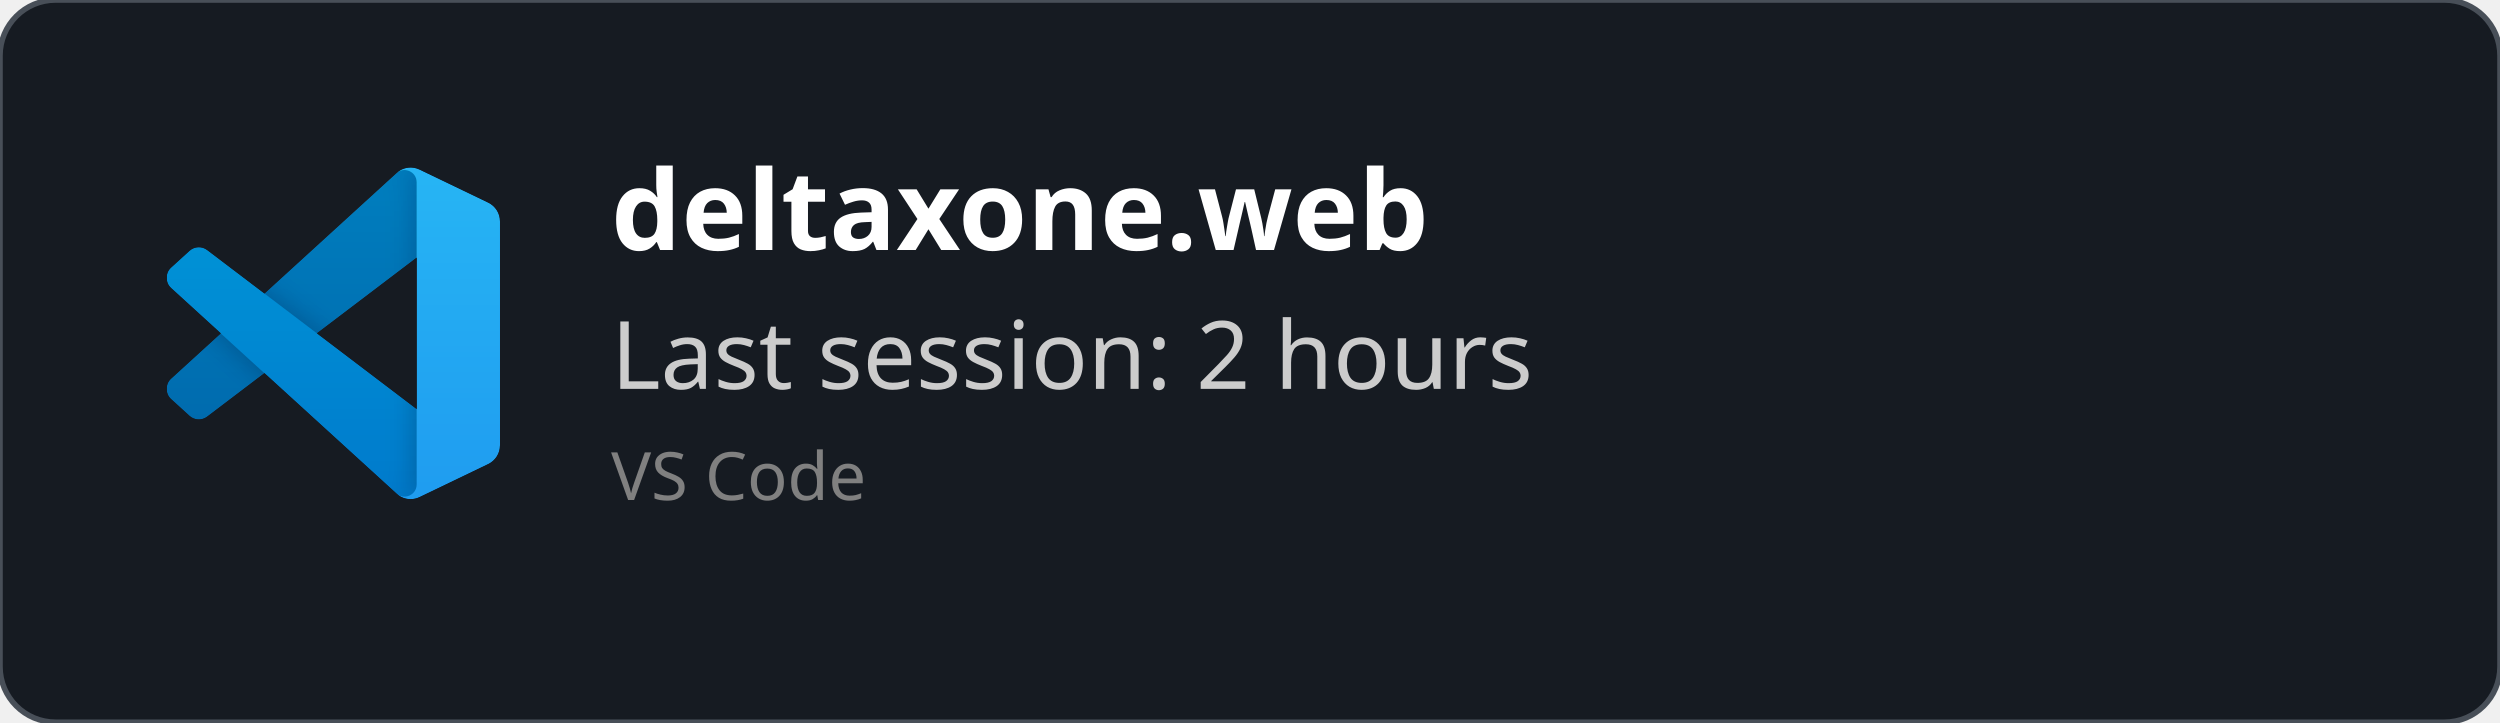
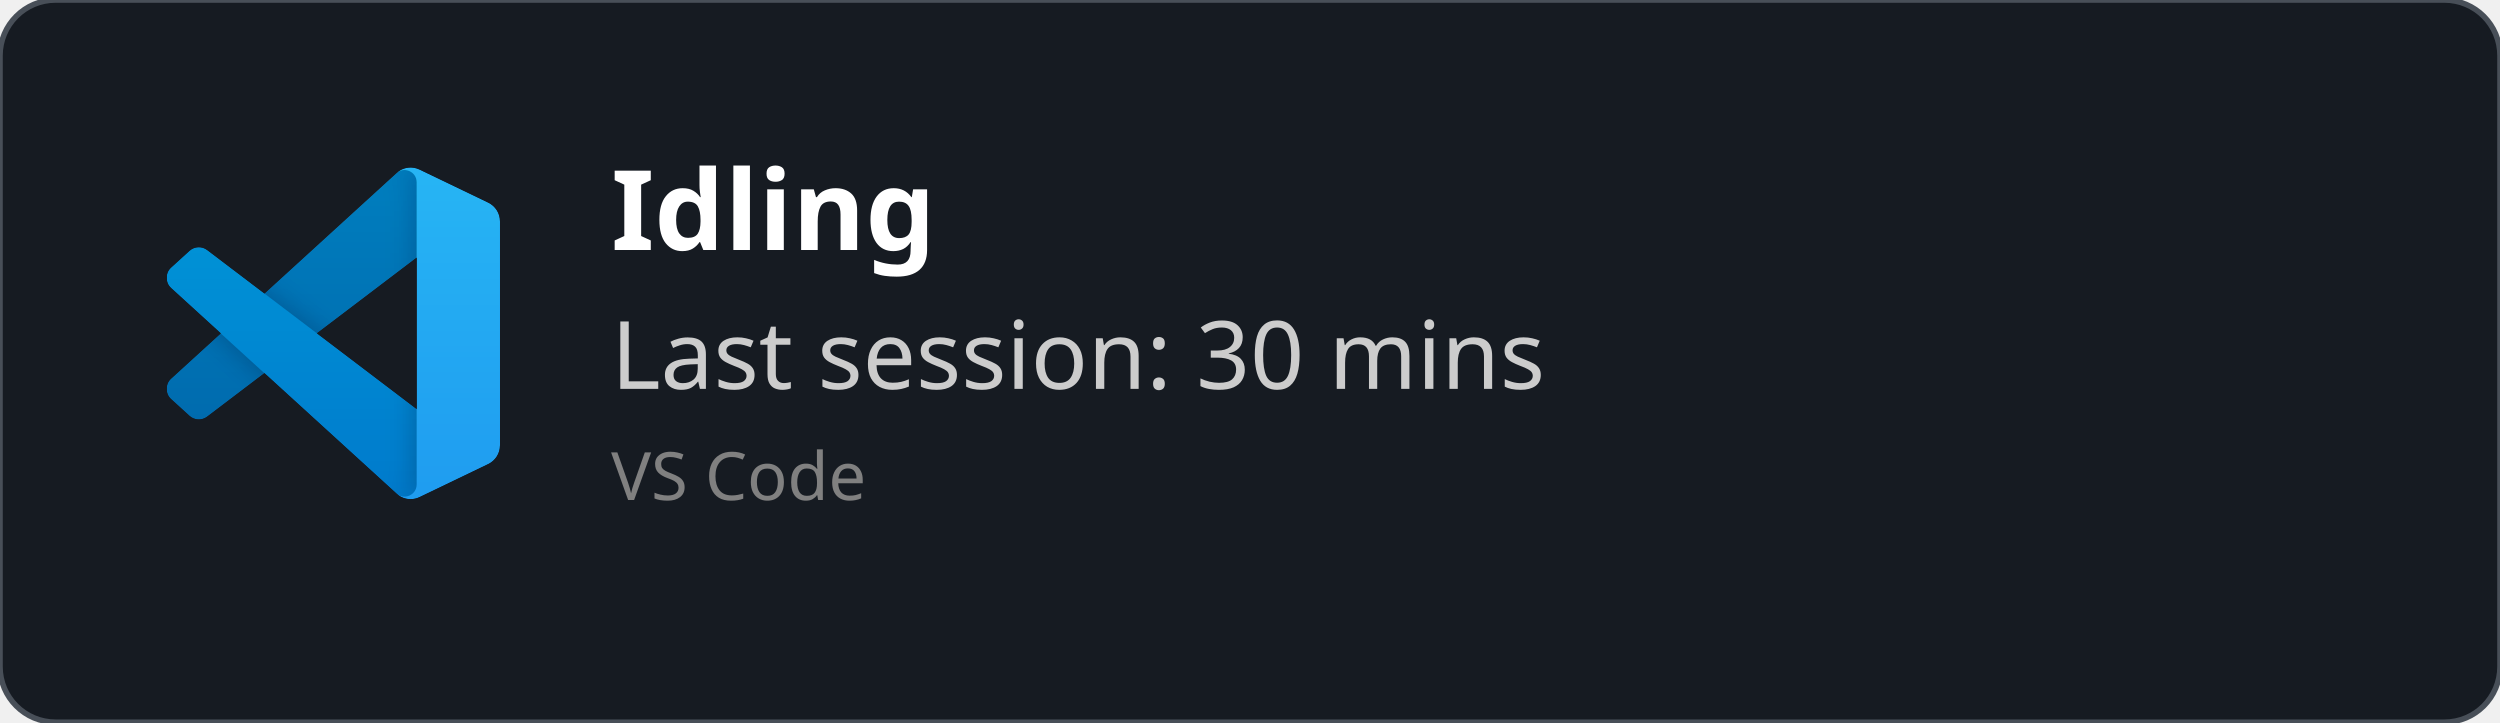
<svg xmlns="http://www.w3.org/2000/svg" width="450" height="130" viewBox="0 0 450 130" fill="none" role="img">
  <style>
    *{
        font-family: 'Segoe UI', Ubuntu, monospace
    }
    </style>
  <defs>
    <clipPath id="horizontalClip" x="20" y="20" width="500" height="200">
      <rect x="90" y="20" width="300" height="50" />
    </clipPath>
  </defs>
  <rect width="450" height="130" fill="rgba(22,27,34)" stroke="#484f58" stroke-width="1" fill-opacity="1" stroke-opacity="1" x="0" y="0" rx="10px" ry="10px">
    </rect>
  <svg width="60" height="60" x="30" y="30" viewBox="0 0 100 100" fill="none" id="vscode">
    <mask id="mask0" mask-type="alpha" maskUnits="userSpaceOnUse" x="0" y="0" width="100" height="100">
      <path fill-rule="evenodd" clip-rule="evenodd" d="M70.912 99.317C72.487 99.931 74.283 99.891 75.873 99.126L96.461 89.22C98.624 88.179 100 85.989 100 83.587V16.413C100 14.011 98.624 11.822 96.461 10.781L75.873 0.874C73.786 -0.13 71.345 0.116 69.513 1.447C69.252 1.637 69.003 1.849 68.769 2.083L29.355 38.041L12.187 25.01C10.589 23.797 8.354 23.896 6.869 25.246L1.363 30.255C-0.453 31.906 -0.455 34.763 1.359 36.417L16.247 50L1.359 63.583C-0.455 65.237 -0.453 68.094 1.363 69.745L6.869 74.754C8.354 76.104 10.589 76.204 12.187 74.99L29.355 61.959L68.769 97.917C69.392 98.541 70.125 99.01 70.912 99.317ZM75.015 27.299L45.109 50L75.015 72.701V27.299Z" fill="white" />
    </mask>
    <g mask="url(#mask0)">
      <path d="M96.461 10.796L75.857 0.876C73.472 -0.273 70.622 0.212 68.75 2.083L1.299 63.583C-0.516 65.237 -0.514 68.094 1.303 69.745L6.813 74.754C8.298 76.104 10.535 76.204 12.134 74.99L93.361 13.37C96.086 11.303 100 13.246 100 16.667V16.427C100 14.027 98.625 11.838 96.461 10.796Z" fill="#0065A9" />
      <g filter="url(#filter0_d)">
        <path d="M96.461 89.204L75.857 99.124C73.472 100.273 70.622 99.788 68.75 97.917L1.299 36.417C-0.516 34.763 -0.514 31.906 1.303 30.255L6.813 25.246C8.298 23.896 10.535 23.796 12.134 25.009L93.361 86.63C96.086 88.697 100 86.754 100 83.333V83.573C100 85.974 98.625 88.162 96.461 89.204Z" fill="#007ACC" />
      </g>
      <g filter="url(#filter1_d)">
        <path d="M75.858 99.126C73.472 100.274 70.622 99.788 68.75 97.917C71.056 100.223 75 98.59 75 95.328V4.672C75 1.41 71.056 -0.223 68.75 2.083C70.622 0.211 73.472 -0.274 75.858 0.874L96.459 10.781C98.623 11.822 100 14.011 100 16.413V83.587C100 85.989 98.623 88.179 96.459 89.22L75.858 99.126Z" fill="#1F9CF0" />
      </g>
      <g style="mix-blend-mode:overlay" opacity="0.25">
        <path fill-rule="evenodd" clip-rule="evenodd" d="M70.851 99.317C72.426 99.931 74.222 99.891 75.812 99.126L96.4 89.22C98.563 88.179 99.939 85.989 99.939 83.587V16.413C99.939 14.011 98.564 11.822 96.4 10.781L75.812 0.874C73.725 -0.13 71.284 0.116 69.453 1.447C69.191 1.637 68.942 1.849 68.708 2.083L29.294 38.041L12.126 25.01C10.528 23.796 8.293 23.896 6.809 25.246L1.302 30.255C-0.513 31.906 -0.515 34.763 1.298 36.417L16.186 50L1.298 63.583C-0.515 65.237 -0.513 68.094 1.302 69.745L6.809 74.754C8.293 76.104 10.528 76.204 12.126 74.99L29.294 61.959L68.708 97.917C69.332 98.54 70.064 99.01 70.851 99.317ZM74.954 27.299L45.048 50L74.954 72.701V27.299Z" fill="url(#paint0_linear)" />
      </g>
    </g>
    <defs>
      <filter id="filter0_d" x="-8.394" y="15.829" width="116.727" height="92.246" filterUnits="userSpaceOnUse" color-interpolation-filters="sRGB">
        <feFlood flood-opacity="0" result="BackgroundImageFix" />
        <feColorMatrix in="SourceAlpha" type="matrix" values="0 0 0 0 0 0 0 0 0 0 0 0 0 0 0 0 0 0 127 0" />
        <feOffset />
        <feGaussianBlur stdDeviation="4.167" />
        <feColorMatrix type="matrix" values="0 0 0 0 0 0 0 0 0 0 0 0 0 0 0 0 0 0 0.25 0" />
        <feBlend mode="overlay" in2="BackgroundImageFix" result="effect1_dropShadow" />
        <feBlend mode="normal" in="SourceGraphic" in2="effect1_dropShadow" result="shape" />
      </filter>
      <filter id="filter1_d" x="60.417" y="-8.076" width="47.917" height="116.151" filterUnits="userSpaceOnUse" color-interpolation-filters="sRGB">
        <feFlood flood-opacity="0" result="BackgroundImageFix" />
        <feColorMatrix in="SourceAlpha" type="matrix" values="0 0 0 0 0 0 0 0 0 0 0 0 0 0 0 0 0 0 127 0" />
        <feOffset />
        <feGaussianBlur stdDeviation="4.167" />
        <feColorMatrix type="matrix" values="0 0 0 0 0 0 0 0 0 0 0 0 0 0 0 0 0 0 0.25 0" />
        <feBlend mode="overlay" in2="BackgroundImageFix" result="effect1_dropShadow" />
        <feBlend mode="normal" in="SourceGraphic" in2="effect1_dropShadow" result="shape" />
      </filter>
      <linearGradient id="paint0_linear" x1="49.939" y1="0.258" x2="49.939" y2="99.742" gradientUnits="userSpaceOnUse">
        <stop stop-color="white" />
        <stop offset="1" stop-color="white" stop-opacity="0" />
      </linearGradient>
    </defs>
  </svg>
  <text x="110" y="45" font-size="20" clip-path="url(#horizontalClip)" font-weight="bold" font-family="Ubuntu" fill="white">
-     deltaxone.web
+     Idling
    </text>
  <text x="110" y="70" font-size="17px" font-family="Ubuntu" fill="#ccc">
-     Last session: 2 hours
+     Last session: 30 mins
    </text>
  <text x="110" y="90" font-size="12px" font-family="Ubuntu" fill="grey">
    VS Code
    </text>
</svg>
